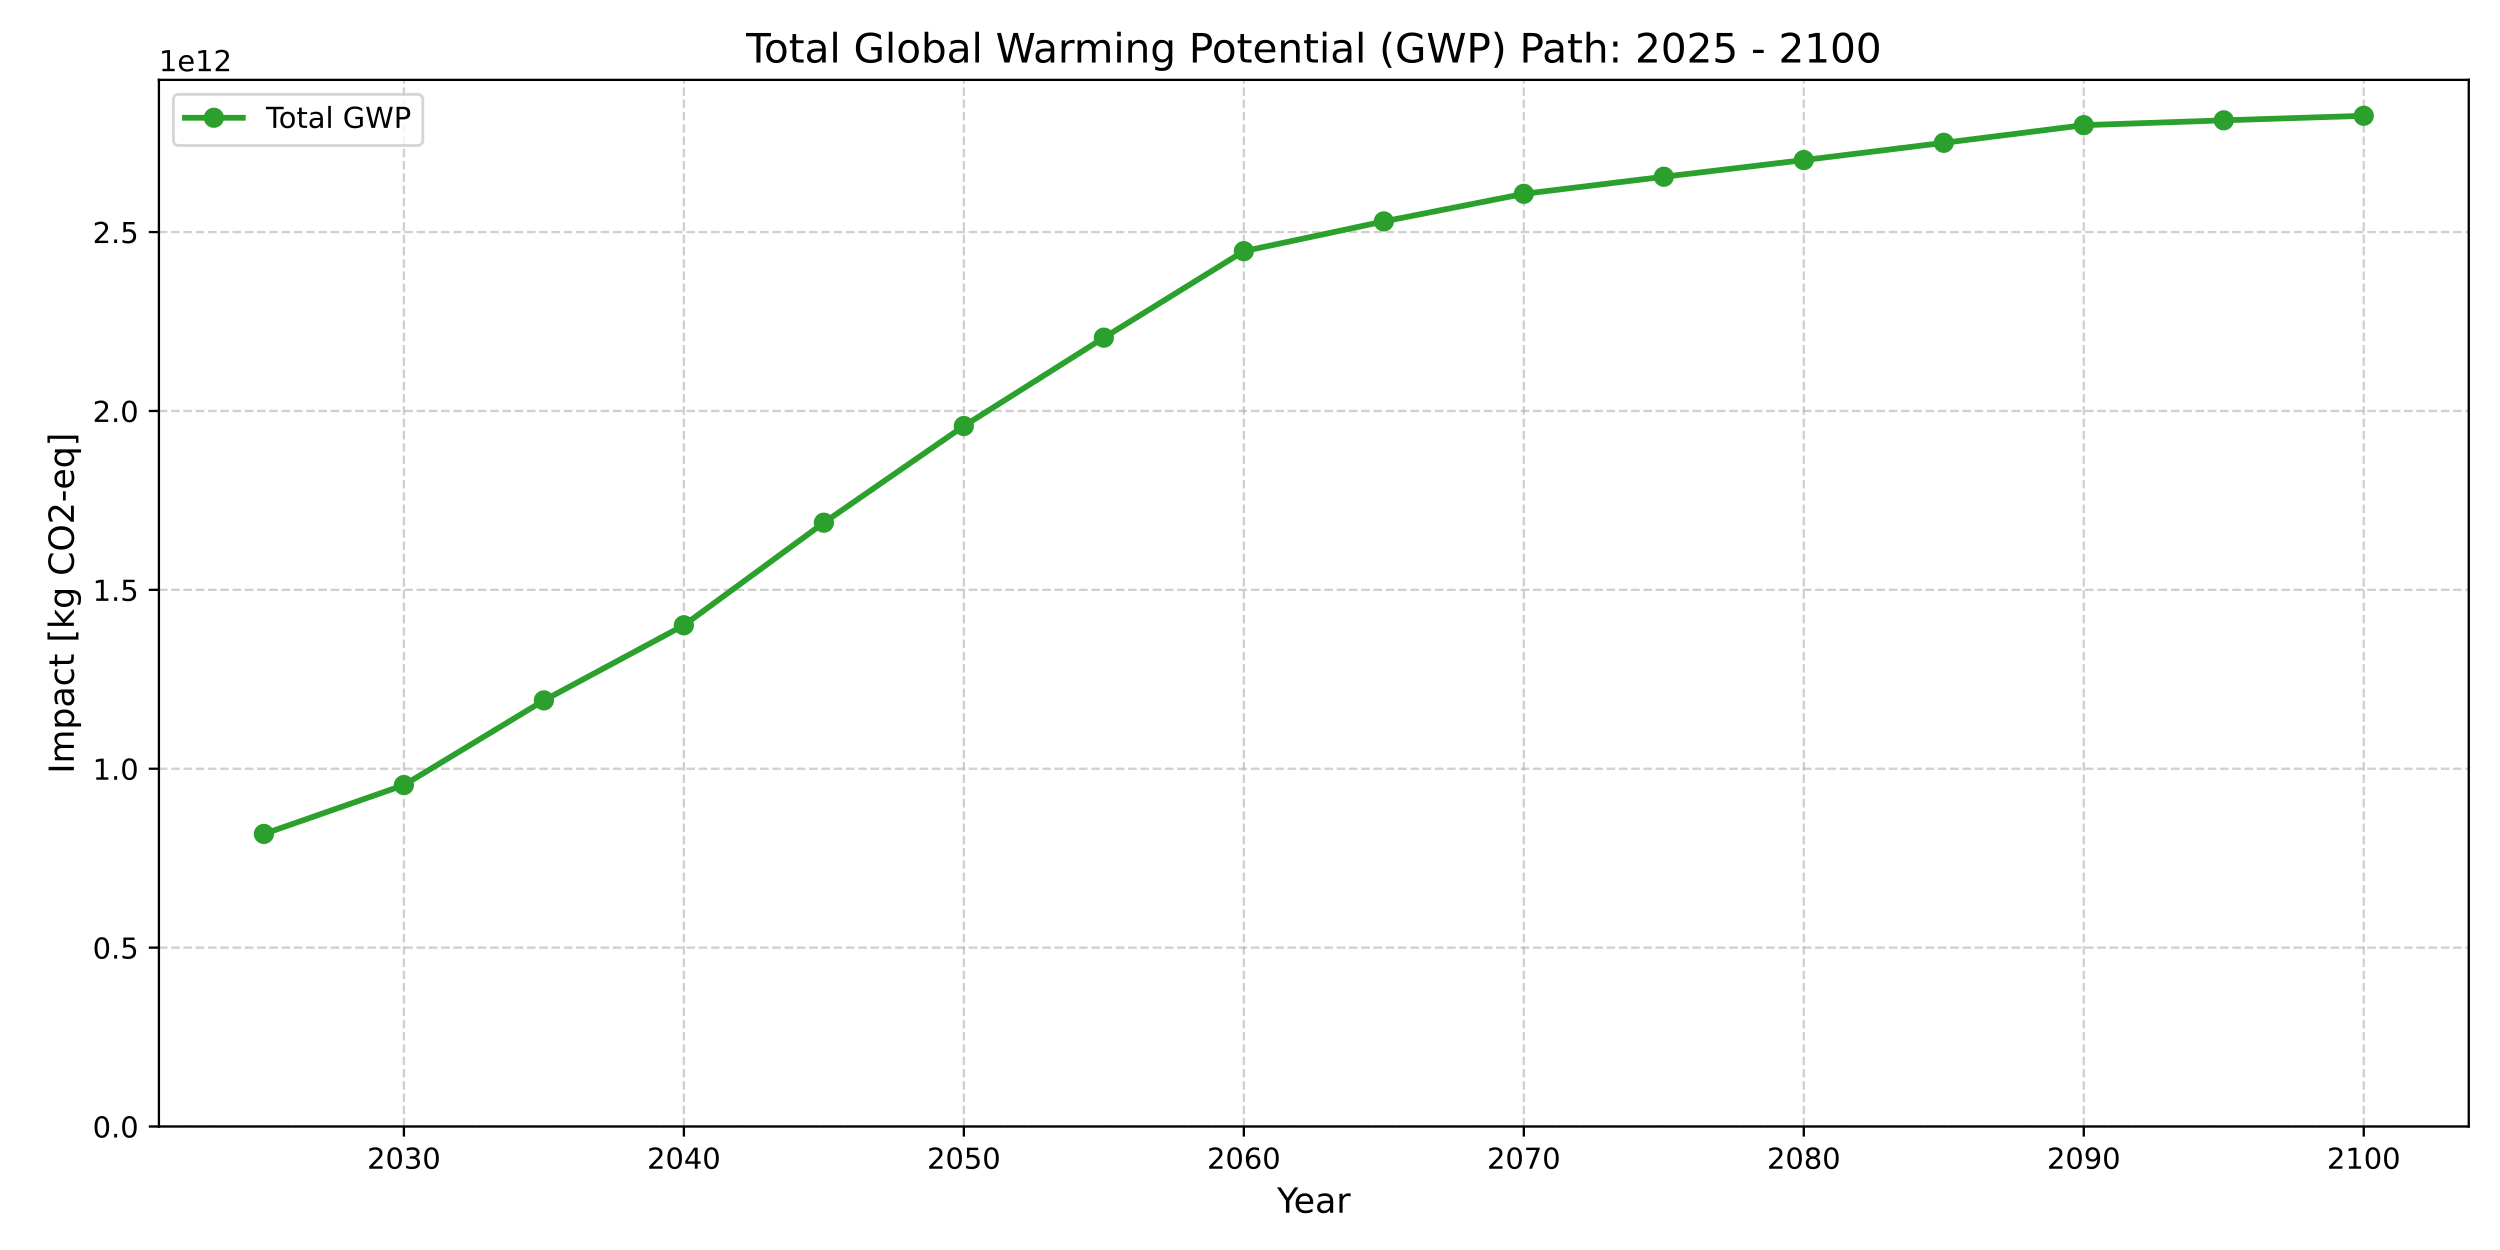
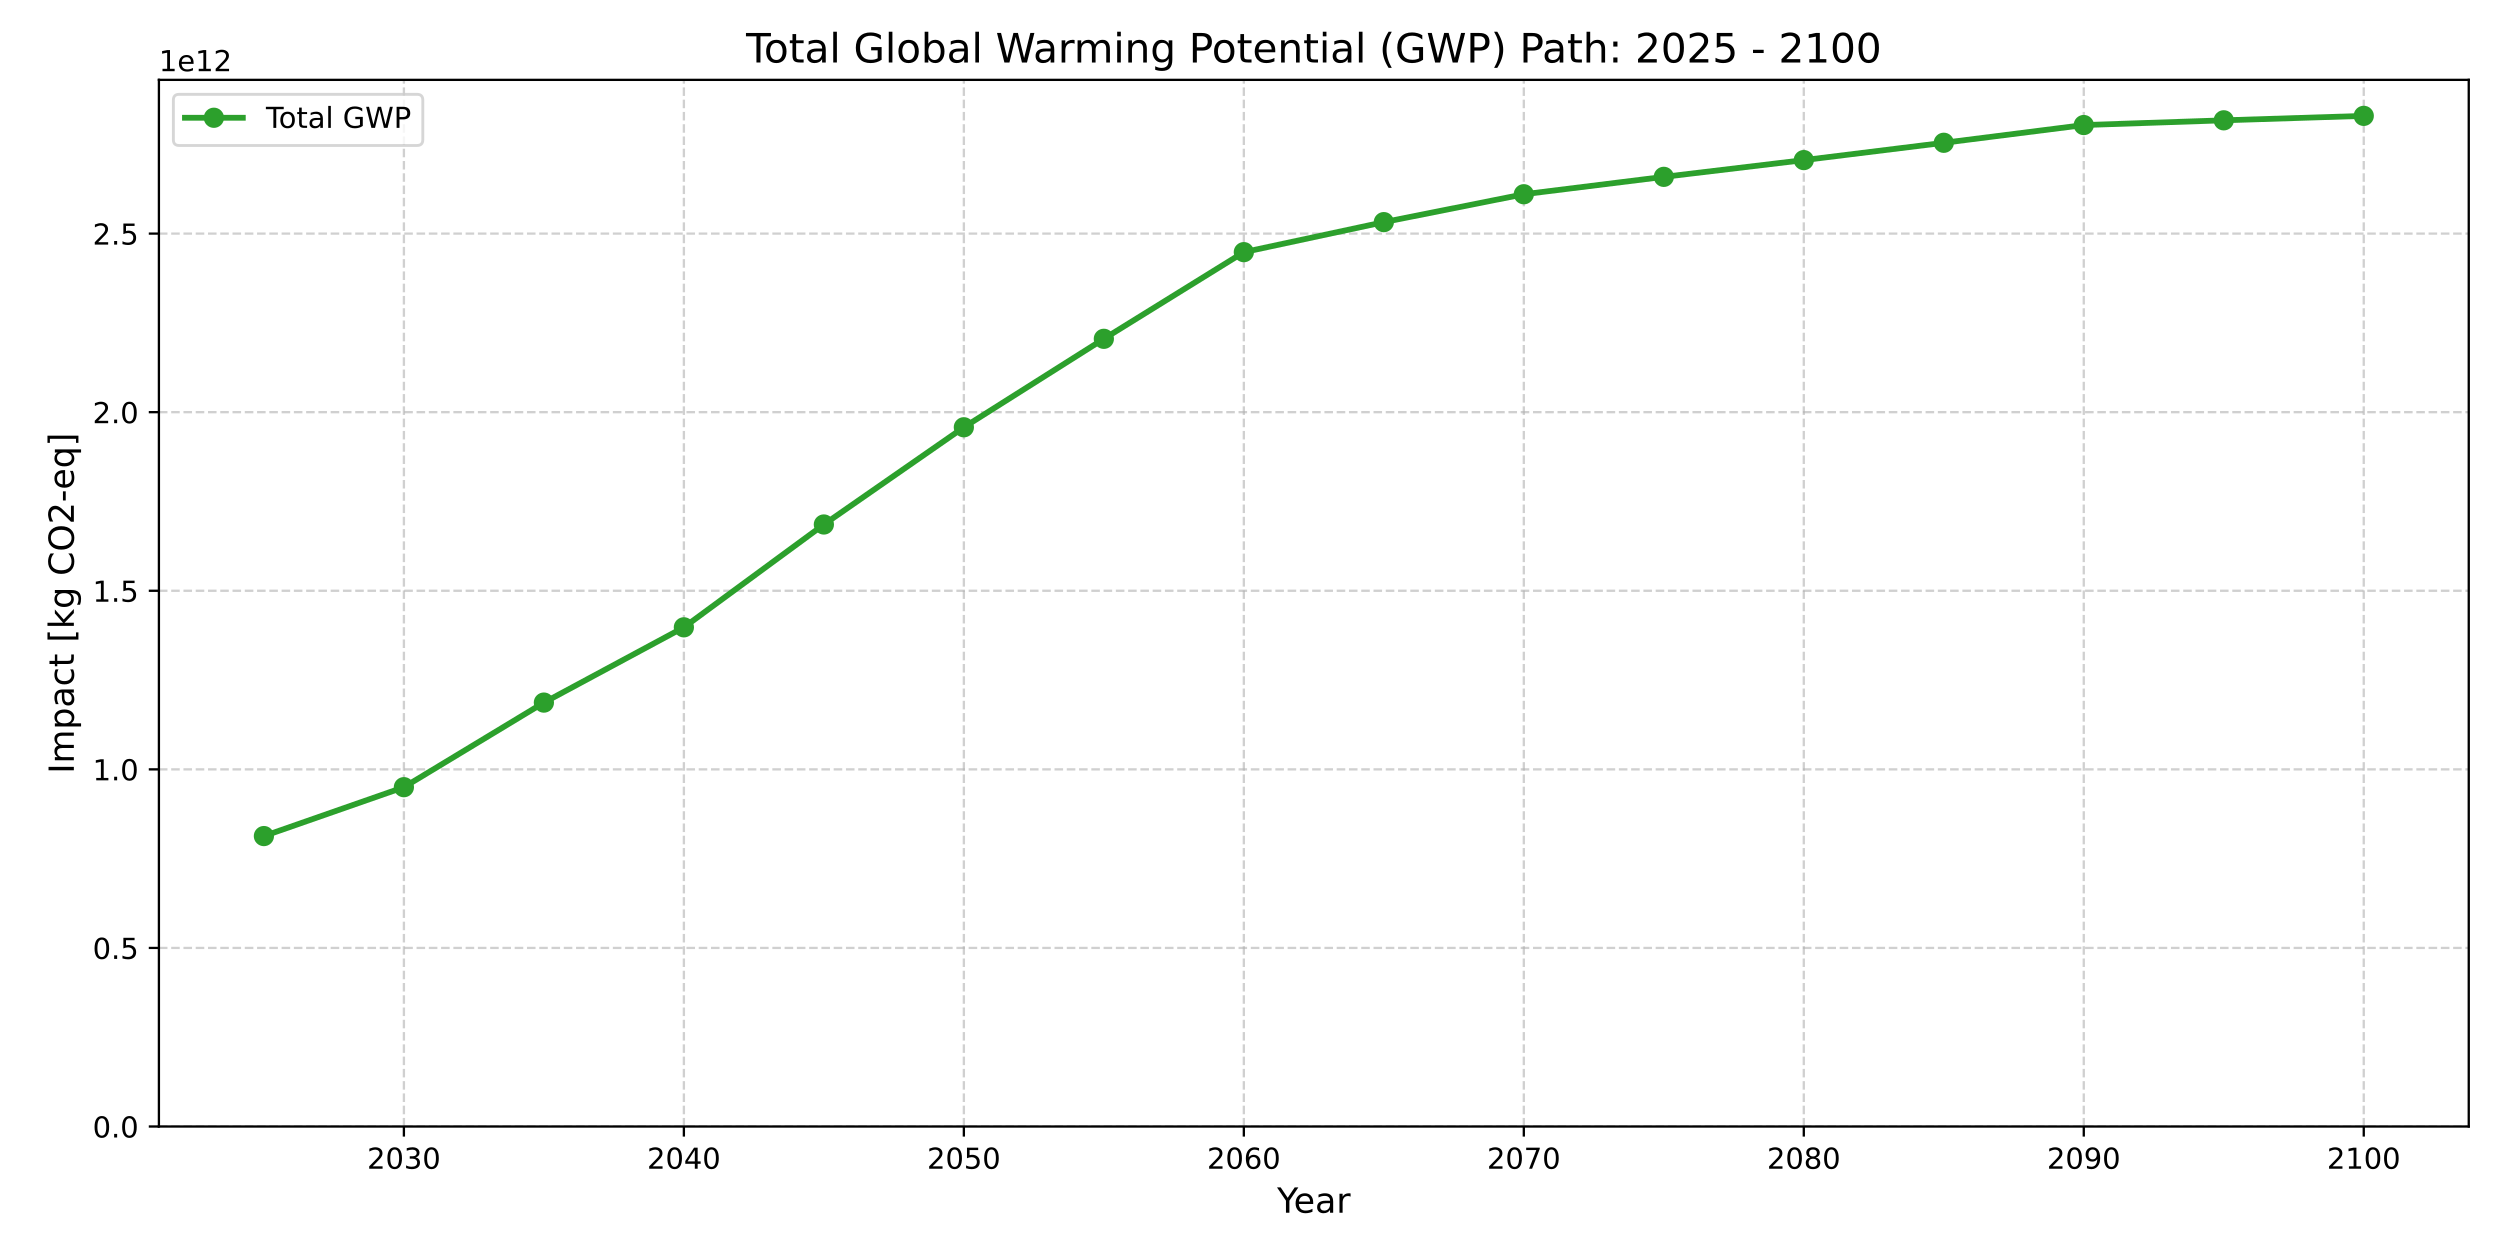
<svg xmlns="http://www.w3.org/2000/svg" xmlns:xlink="http://www.w3.org/1999/xlink" width="864pt" height="432pt" viewBox="0 0 864 432" version="1.1">
  <defs>
    <style type="text/css">*{stroke-linejoin: round; stroke-linecap: butt}</style>
  </defs>
  <g id="figure_1">
    <g id="patch_1">
      <path d="M 0 432  L 864 432  L 864 0  L 0 0  z " style="fill: #ffffff" />
    </g>
    <g id="axes_1">
      <g id="patch_2">
        <path d="M 54.92 389.32  L 853.2 389.32  L 853.2 27.6  L 54.92 27.6  z " style="fill: #ffffff" />
      </g>
      <g id="matplotlib.axis_1">
        <g id="xtick_1">
          <g id="line2d_1">
-             <path d="M 139.586 389.32  L 139.586 27.6  " clip-path="url(#p1d4b74cd48)" style="fill: none; stroke-dasharray: 2.96,1.28; stroke-dashoffset: 0; stroke: #b0b0b0; stroke-opacity: 0.6; stroke-width: 0.8" />
+             <path d="M 139.586 389.32  L 139.586 27.6  " clip-path="url(#p19e589d6d1)" style="fill: none; stroke-dasharray: 2.96,1.28; stroke-dashoffset: 0; stroke: #b0b0b0; stroke-opacity: 0.6; stroke-width: 0.8" />
          </g>
          <g id="line2d_2">
            <defs>
-               <path id="m41762195c0" d="M 0 0  L 0 3.5  " style="stroke: #000000; stroke-width: 0.8" />
+               <path id="m84e35442ad" d="M 0 0  L 0 3.5  " style="stroke: #000000; stroke-width: 0.8" />
            </defs>
            <g>
-               <use xlink:href="#m41762195c0" x="139.586" y="389.32" style="stroke: #000000; stroke-width: 0.8" />
+               <use xlink:href="#m84e35442ad" x="139.586" y="389.32" style="stroke: #000000; stroke-width: 0.8" />
            </g>
          </g>
          <g id="text_1">
            <g transform="translate(126.8611 403.9184)scale(0.1 -0.1)">
              <defs>
                <path id="DejaVuSans-32" d="M 1228 531  L 3431 531  L 3431 0  L 469 0  L 469 531  Q 828 903 1448 1529  Q 2069 2156 2228 2338  Q 2531 2678 2651 2914  Q 2772 3150 2772 3378  Q 2772 3750 2511 3984  Q 2250 4219 1831 4219  Q 1534 4219 1204 4116  Q 875 4013 500 3803  L 500 4441  Q 881 4594 1212 4672  Q 1544 4750 1819 4750  Q 2544 4750 2975 4387  Q 3406 4025 3406 3419  Q 3406 3131 3298 2873  Q 3191 2616 2906 2266  Q 2828 2175 2409 1742  Q 1991 1309 1228 531  z " transform="scale(0.015625)" />
                <path id="DejaVuSans-30" d="M 2034 4250  Q 1547 4250 1301 3770  Q 1056 3291 1056 2328  Q 1056 1369 1301 889  Q 1547 409 2034 409  Q 2525 409 2770 889  Q 3016 1369 3016 2328  Q 3016 3291 2770 3770  Q 2525 4250 2034 4250  z M 2034 4750  Q 2819 4750 3233 4129  Q 3647 3509 3647 2328  Q 3647 1150 3233 529  Q 2819 -91 2034 -91  Q 1250 -91 836 529  Q 422 1150 422 2328  Q 422 3509 836 4129  Q 1250 4750 2034 4750  z " transform="scale(0.015625)" />
                <path id="DejaVuSans-33" d="M 2597 2516  Q 3050 2419 3304 2112  Q 3559 1806 3559 1356  Q 3559 666 3084 287  Q 2609 -91 1734 -91  Q 1441 -91 1130 -33  Q 819 25 488 141  L 488 750  Q 750 597 1062 519  Q 1375 441 1716 441  Q 2309 441 2620 675  Q 2931 909 2931 1356  Q 2931 1769 2642 2001  Q 2353 2234 1838 2234  L 1294 2234  L 1294 2753  L 1863 2753  Q 2328 2753 2575 2939  Q 2822 3125 2822 3475  Q 2822 3834 2567 4026  Q 2313 4219 1838 4219  Q 1578 4219 1281 4162  Q 984 4106 628 3988  L 628 4550  Q 988 4650 1302 4700  Q 1616 4750 1894 4750  Q 2613 4750 3031 4423  Q 3450 4097 3450 3541  Q 3450 3153 3228 2886  Q 3006 2619 2597 2516  z " transform="scale(0.015625)" />
              </defs>
              <use xlink:href="#DejaVuSans-32" />
              <use xlink:href="#DejaVuSans-30" x="63.623" />
              <use xlink:href="#DejaVuSans-33" x="127.246" />
              <use xlink:href="#DejaVuSans-30" x="190.869" />
            </g>
          </g>
        </g>
        <g id="xtick_2">
          <g id="line2d_3">
-             <path d="M 236.347 389.32  L 236.347 27.6  " clip-path="url(#p1d4b74cd48)" style="fill: none; stroke-dasharray: 2.96,1.28; stroke-dashoffset: 0; stroke: #b0b0b0; stroke-opacity: 0.6; stroke-width: 0.8" />
+             <path d="M 236.347 389.32  L 236.347 27.6  " clip-path="url(#p19e589d6d1)" style="fill: none; stroke-dasharray: 2.96,1.28; stroke-dashoffset: 0; stroke: #b0b0b0; stroke-opacity: 0.6; stroke-width: 0.8" />
          </g>
          <g id="line2d_4">
            <g>
-               <use xlink:href="#m41762195c0" x="236.347" y="389.32" style="stroke: #000000; stroke-width: 0.8" />
+               <use xlink:href="#m84e35442ad" x="236.347" y="389.32" style="stroke: #000000; stroke-width: 0.8" />
            </g>
          </g>
          <g id="text_2">
            <g transform="translate(223.6223 403.9184)scale(0.1 -0.1)">
              <defs>
                <path id="DejaVuSans-34" d="M 2419 4116  L 825 1625  L 2419 1625  L 2419 4116  z M 2253 4666  L 3047 4666  L 3047 1625  L 3713 1625  L 3713 1100  L 3047 1100  L 3047 0  L 2419 0  L 2419 1100  L 313 1100  L 313 1709  L 2253 4666  z " transform="scale(0.015625)" />
              </defs>
              <use xlink:href="#DejaVuSans-32" />
              <use xlink:href="#DejaVuSans-30" x="63.623" />
              <use xlink:href="#DejaVuSans-34" x="127.246" />
              <use xlink:href="#DejaVuSans-30" x="190.869" />
            </g>
          </g>
        </g>
        <g id="xtick_3">
          <g id="line2d_5">
-             <path d="M 333.108 389.32  L 333.108 27.6  " clip-path="url(#p1d4b74cd48)" style="fill: none; stroke-dasharray: 2.96,1.28; stroke-dashoffset: 0; stroke: #b0b0b0; stroke-opacity: 0.6; stroke-width: 0.8" />
+             <path d="M 333.108 389.32  L 333.108 27.6  " clip-path="url(#p19e589d6d1)" style="fill: none; stroke-dasharray: 2.96,1.28; stroke-dashoffset: 0; stroke: #b0b0b0; stroke-opacity: 0.6; stroke-width: 0.8" />
          </g>
          <g id="line2d_6">
            <g>
-               <use xlink:href="#m41762195c0" x="333.108" y="389.32" style="stroke: #000000; stroke-width: 0.8" />
+               <use xlink:href="#m84e35442ad" x="333.108" y="389.32" style="stroke: #000000; stroke-width: 0.8" />
            </g>
          </g>
          <g id="text_3">
            <g transform="translate(320.3835 403.9184)scale(0.1 -0.1)">
              <defs>
                <path id="DejaVuSans-35" d="M 691 4666  L 3169 4666  L 3169 4134  L 1269 4134  L 1269 2991  Q 1406 3038 1543 3061  Q 1681 3084 1819 3084  Q 2600 3084 3056 2656  Q 3513 2228 3513 1497  Q 3513 744 3044 326  Q 2575 -91 1722 -91  Q 1428 -91 1123 -41  Q 819 9 494 109  L 494 744  Q 775 591 1075 516  Q 1375 441 1709 441  Q 2250 441 2565 725  Q 2881 1009 2881 1497  Q 2881 1984 2565 2268  Q 2250 2553 1709 2553  Q 1456 2553 1204 2497  Q 953 2441 691 2322  L 691 4666  z " transform="scale(0.015625)" />
              </defs>
              <use xlink:href="#DejaVuSans-32" />
              <use xlink:href="#DejaVuSans-30" x="63.623" />
              <use xlink:href="#DejaVuSans-35" x="127.246" />
              <use xlink:href="#DejaVuSans-30" x="190.869" />
            </g>
          </g>
        </g>
        <g id="xtick_4">
          <g id="line2d_7">
-             <path d="M 429.87 389.32  L 429.87 27.6  " clip-path="url(#p1d4b74cd48)" style="fill: none; stroke-dasharray: 2.96,1.28; stroke-dashoffset: 0; stroke: #b0b0b0; stroke-opacity: 0.6; stroke-width: 0.8" />
+             <path d="M 429.87 389.32  L 429.87 27.6  " clip-path="url(#p19e589d6d1)" style="fill: none; stroke-dasharray: 2.96,1.28; stroke-dashoffset: 0; stroke: #b0b0b0; stroke-opacity: 0.6; stroke-width: 0.8" />
          </g>
          <g id="line2d_8">
            <g>
-               <use xlink:href="#m41762195c0" x="429.87" y="389.32" style="stroke: #000000; stroke-width: 0.8" />
+               <use xlink:href="#m84e35442ad" x="429.87" y="389.32" style="stroke: #000000; stroke-width: 0.8" />
            </g>
          </g>
          <g id="text_4">
            <g transform="translate(417.1447 403.9184)scale(0.1 -0.1)">
              <defs>
                <path id="DejaVuSans-36" d="M 2113 2584  Q 1688 2584 1439 2293  Q 1191 2003 1191 1497  Q 1191 994 1439 701  Q 1688 409 2113 409  Q 2538 409 2786 701  Q 3034 994 3034 1497  Q 3034 2003 2786 2293  Q 2538 2584 2113 2584  z M 3366 4563  L 3366 3988  Q 3128 4100 2886 4159  Q 2644 4219 2406 4219  Q 1781 4219 1451 3797  Q 1122 3375 1075 2522  Q 1259 2794 1537 2939  Q 1816 3084 2150 3084  Q 2853 3084 3261 2657  Q 3669 2231 3669 1497  Q 3669 778 3244 343  Q 2819 -91 2113 -91  Q 1303 -91 875 529  Q 447 1150 447 2328  Q 447 3434 972 4092  Q 1497 4750 2381 4750  Q 2619 4750 2861 4703  Q 3103 4656 3366 4563  z " transform="scale(0.015625)" />
              </defs>
              <use xlink:href="#DejaVuSans-32" />
              <use xlink:href="#DejaVuSans-30" x="63.623" />
              <use xlink:href="#DejaVuSans-36" x="127.246" />
              <use xlink:href="#DejaVuSans-30" x="190.869" />
            </g>
          </g>
        </g>
        <g id="xtick_5">
          <g id="line2d_9">
-             <path d="M 526.631 389.32  L 526.631 27.6  " clip-path="url(#p1d4b74cd48)" style="fill: none; stroke-dasharray: 2.96,1.28; stroke-dashoffset: 0; stroke: #b0b0b0; stroke-opacity: 0.6; stroke-width: 0.8" />
+             <path d="M 526.631 389.32  L 526.631 27.6  " clip-path="url(#p19e589d6d1)" style="fill: none; stroke-dasharray: 2.96,1.28; stroke-dashoffset: 0; stroke: #b0b0b0; stroke-opacity: 0.6; stroke-width: 0.8" />
          </g>
          <g id="line2d_10">
            <g>
-               <use xlink:href="#m41762195c0" x="526.631" y="389.32" style="stroke: #000000; stroke-width: 0.8" />
+               <use xlink:href="#m84e35442ad" x="526.631" y="389.32" style="stroke: #000000; stroke-width: 0.8" />
            </g>
          </g>
          <g id="text_5">
            <g transform="translate(513.9059 403.9184)scale(0.1 -0.1)">
              <defs>
                <path id="DejaVuSans-37" d="M 525 4666  L 3525 4666  L 3525 4397  L 1831 0  L 1172 0  L 2766 4134  L 525 4134  L 525 4666  z " transform="scale(0.015625)" />
              </defs>
              <use xlink:href="#DejaVuSans-32" />
              <use xlink:href="#DejaVuSans-30" x="63.623" />
              <use xlink:href="#DejaVuSans-37" x="127.246" />
              <use xlink:href="#DejaVuSans-30" x="190.869" />
            </g>
          </g>
        </g>
        <g id="xtick_6">
          <g id="line2d_11">
-             <path d="M 623.392 389.32  L 623.392 27.6  " clip-path="url(#p1d4b74cd48)" style="fill: none; stroke-dasharray: 2.96,1.28; stroke-dashoffset: 0; stroke: #b0b0b0; stroke-opacity: 0.6; stroke-width: 0.8" />
+             <path d="M 623.392 389.32  L 623.392 27.6  " clip-path="url(#p19e589d6d1)" style="fill: none; stroke-dasharray: 2.96,1.28; stroke-dashoffset: 0; stroke: #b0b0b0; stroke-opacity: 0.6; stroke-width: 0.8" />
          </g>
          <g id="line2d_12">
            <g>
-               <use xlink:href="#m41762195c0" x="623.392" y="389.32" style="stroke: #000000; stroke-width: 0.8" />
+               <use xlink:href="#m84e35442ad" x="623.392" y="389.32" style="stroke: #000000; stroke-width: 0.8" />
            </g>
          </g>
          <g id="text_6">
            <g transform="translate(610.6671 403.9184)scale(0.1 -0.1)">
              <defs>
                <path id="DejaVuSans-38" d="M 2034 2216  Q 1584 2216 1326 1975  Q 1069 1734 1069 1313  Q 1069 891 1326 650  Q 1584 409 2034 409  Q 2484 409 2743 651  Q 3003 894 3003 1313  Q 3003 1734 2745 1975  Q 2488 2216 2034 2216  z M 1403 2484  Q 997 2584 770 2862  Q 544 3141 544 3541  Q 544 4100 942 4425  Q 1341 4750 2034 4750  Q 2731 4750 3128 4425  Q 3525 4100 3525 3541  Q 3525 3141 3298 2862  Q 3072 2584 2669 2484  Q 3125 2378 3379 2068  Q 3634 1759 3634 1313  Q 3634 634 3220 271  Q 2806 -91 2034 -91  Q 1263 -91 848 271  Q 434 634 434 1313  Q 434 1759 690 2068  Q 947 2378 1403 2484  z M 1172 3481  Q 1172 3119 1398 2916  Q 1625 2713 2034 2713  Q 2441 2713 2670 2916  Q 2900 3119 2900 3481  Q 2900 3844 2670 4047  Q 2441 4250 2034 4250  Q 1625 4250 1398 4047  Q 1172 3844 1172 3481  z " transform="scale(0.015625)" />
              </defs>
              <use xlink:href="#DejaVuSans-32" />
              <use xlink:href="#DejaVuSans-30" x="63.623" />
              <use xlink:href="#DejaVuSans-38" x="127.246" />
              <use xlink:href="#DejaVuSans-30" x="190.869" />
            </g>
          </g>
        </g>
        <g id="xtick_7">
          <g id="line2d_13">
-             <path d="M 720.153 389.32  L 720.153 27.6  " clip-path="url(#p1d4b74cd48)" style="fill: none; stroke-dasharray: 2.96,1.28; stroke-dashoffset: 0; stroke: #b0b0b0; stroke-opacity: 0.6; stroke-width: 0.8" />
+             <path d="M 720.153 389.32  L 720.153 27.6  " clip-path="url(#p19e589d6d1)" style="fill: none; stroke-dasharray: 2.96,1.28; stroke-dashoffset: 0; stroke: #b0b0b0; stroke-opacity: 0.6; stroke-width: 0.8" />
          </g>
          <g id="line2d_14">
            <g>
-               <use xlink:href="#m41762195c0" x="720.153" y="389.32" style="stroke: #000000; stroke-width: 0.8" />
+               <use xlink:href="#m84e35442ad" x="720.153" y="389.32" style="stroke: #000000; stroke-width: 0.8" />
            </g>
          </g>
          <g id="text_7">
            <g transform="translate(707.4283 403.9184)scale(0.1 -0.1)">
              <defs>
                <path id="DejaVuSans-39" d="M 703 97  L 703 672  Q 941 559 1184 500  Q 1428 441 1663 441  Q 2288 441 2617 861  Q 2947 1281 2994 2138  Q 2813 1869 2534 1725  Q 2256 1581 1919 1581  Q 1219 1581 811 2004  Q 403 2428 403 3163  Q 403 3881 828 4315  Q 1253 4750 1959 4750  Q 2769 4750 3195 4129  Q 3622 3509 3622 2328  Q 3622 1225 3098 567  Q 2575 -91 1691 -91  Q 1453 -91 1209 -44  Q 966 3 703 97  z M 1959 2075  Q 2384 2075 2632 2365  Q 2881 2656 2881 3163  Q 2881 3666 2632 3958  Q 2384 4250 1959 4250  Q 1534 4250 1286 3958  Q 1038 3666 1038 3163  Q 1038 2656 1286 2365  Q 1534 2075 1959 2075  z " transform="scale(0.015625)" />
              </defs>
              <use xlink:href="#DejaVuSans-32" />
              <use xlink:href="#DejaVuSans-30" x="63.623" />
              <use xlink:href="#DejaVuSans-39" x="127.246" />
              <use xlink:href="#DejaVuSans-30" x="190.869" />
            </g>
          </g>
        </g>
        <g id="xtick_8">
          <g id="line2d_15">
-             <path d="M 816.915 389.32  L 816.915 27.6  " clip-path="url(#p1d4b74cd48)" style="fill: none; stroke-dasharray: 2.96,1.28; stroke-dashoffset: 0; stroke: #b0b0b0; stroke-opacity: 0.6; stroke-width: 0.8" />
+             <path d="M 816.915 389.32  L 816.915 27.6  " clip-path="url(#p19e589d6d1)" style="fill: none; stroke-dasharray: 2.96,1.28; stroke-dashoffset: 0; stroke: #b0b0b0; stroke-opacity: 0.6; stroke-width: 0.8" />
          </g>
          <g id="line2d_16">
            <g>
-               <use xlink:href="#m41762195c0" x="816.915" y="389.32" style="stroke: #000000; stroke-width: 0.8" />
+               <use xlink:href="#m84e35442ad" x="816.915" y="389.32" style="stroke: #000000; stroke-width: 0.8" />
            </g>
          </g>
          <g id="text_8">
            <g transform="translate(804.1895 403.9184)scale(0.1 -0.1)">
              <defs>
                <path id="DejaVuSans-31" d="M 794 531  L 1825 531  L 1825 4091  L 703 3866  L 703 4441  L 1819 4666  L 2450 4666  L 2450 531  L 3481 531  L 3481 0  L 794 0  L 794 531  z " transform="scale(0.015625)" />
              </defs>
              <use xlink:href="#DejaVuSans-32" />
              <use xlink:href="#DejaVuSans-31" x="63.623" />
              <use xlink:href="#DejaVuSans-30" x="127.246" />
              <use xlink:href="#DejaVuSans-30" x="190.869" />
            </g>
          </g>
        </g>
        <g id="text_9">
          <g transform="translate(441.355 419.1162)scale(0.12 -0.12)">
            <defs>
              <path id="DejaVuSans-59" d="M -13 4666  L 666 4666  L 1959 2747  L 3244 4666  L 3922 4666  L 2272 2222  L 2272 0  L 1638 0  L 1638 2222  L -13 4666  z " transform="scale(0.015625)" />
              <path id="DejaVuSans-65" d="M 3597 1894  L 3597 1613  L 953 1613  Q 991 1019 1311 708  Q 1631 397 2203 397  Q 2534 397 2845 478  Q 3156 559 3463 722  L 3463 178  Q 3153 47 2828 -22  Q 2503 -91 2169 -91  Q 1331 -91 842 396  Q 353 884 353 1716  Q 353 2575 817 3079  Q 1281 3584 2069 3584  Q 2775 3584 3186 3129  Q 3597 2675 3597 1894  z M 3022 2063  Q 3016 2534 2758 2815  Q 2500 3097 2075 3097  Q 1594 3097 1305 2825  Q 1016 2553 972 2059  L 3022 2063  z " transform="scale(0.015625)" />
              <path id="DejaVuSans-61" d="M 2194 1759  Q 1497 1759 1228 1600  Q 959 1441 959 1056  Q 959 750 1161 570  Q 1363 391 1709 391  Q 2188 391 2477 730  Q 2766 1069 2766 1631  L 2766 1759  L 2194 1759  z M 3341 1997  L 3341 0  L 2766 0  L 2766 531  Q 2569 213 2275 61  Q 1981 -91 1556 -91  Q 1019 -91 701 211  Q 384 513 384 1019  Q 384 1609 779 1909  Q 1175 2209 1959 2209  L 2766 2209  L 2766 2266  Q 2766 2663 2505 2880  Q 2244 3097 1772 3097  Q 1472 3097 1187 3025  Q 903 2953 641 2809  L 641 3341  Q 956 3463 1253 3523  Q 1550 3584 1831 3584  Q 2591 3584 2966 3190  Q 3341 2797 3341 1997  z " transform="scale(0.015625)" />
              <path id="DejaVuSans-72" d="M 2631 2963  Q 2534 3019 2420 3045  Q 2306 3072 2169 3072  Q 1681 3072 1420 2755  Q 1159 2438 1159 1844  L 1159 0  L 581 0  L 581 3500  L 1159 3500  L 1159 2956  Q 1341 3275 1631 3429  Q 1922 3584 2338 3584  Q 2397 3584 2469 3576  Q 2541 3569 2628 3553  L 2631 2963  z " transform="scale(0.015625)" />
            </defs>
            <use xlink:href="#DejaVuSans-59" />
            <use xlink:href="#DejaVuSans-65" x="47.834" />
            <use xlink:href="#DejaVuSans-61" x="109.357" />
            <use xlink:href="#DejaVuSans-72" x="170.637" />
          </g>
        </g>
      </g>
      <g id="matplotlib.axis_2">
        <g id="ytick_1">
          <g id="line2d_17">
-             <path d="M 54.92 389.32  L 853.2 389.32  " clip-path="url(#p1d4b74cd48)" style="fill: none; stroke-dasharray: 2.96,1.28; stroke-dashoffset: 0; stroke: #b0b0b0; stroke-opacity: 0.6; stroke-width: 0.8" />
+             <path d="M 54.92 389.32  L 853.2 389.32  " clip-path="url(#p19e589d6d1)" style="fill: none; stroke-dasharray: 2.96,1.28; stroke-dashoffset: 0; stroke: #b0b0b0; stroke-opacity: 0.6; stroke-width: 0.8" />
          </g>
          <g id="line2d_18">
            <defs>
-               <path id="m262593f557" d="M 0 0  L -3.5 0  " style="stroke: #000000; stroke-width: 0.8" />
+               <path id="m6d2639145c" d="M 0 0  L -3.5 0  " style="stroke: #000000; stroke-width: 0.8" />
            </defs>
            <g>
-               <use xlink:href="#m262593f557" x="54.92" y="389.32" style="stroke: #000000; stroke-width: 0.8" />
+               <use xlink:href="#m6d2639145c" x="54.92" y="389.32" style="stroke: #000000; stroke-width: 0.8" />
            </g>
          </g>
          <g id="text_10">
            <g transform="translate(32.01687 393.1192)scale(0.1 -0.1)">
              <defs>
                <path id="DejaVuSans-2e" d="M 684 794  L 1344 794  L 1344 0  L 684 0  L 684 794  z " transform="scale(0.015625)" />
              </defs>
              <use xlink:href="#DejaVuSans-30" />
              <use xlink:href="#DejaVuSans-2e" x="63.623" />
              <use xlink:href="#DejaVuSans-30" x="95.41" />
            </g>
          </g>
        </g>
        <g id="ytick_2">
          <g id="line2d_19">
-             <path d="M 54.92 327.497  L 853.2 327.497  " clip-path="url(#p1d4b74cd48)" style="fill: none; stroke-dasharray: 2.96,1.28; stroke-dashoffset: 0; stroke: #b0b0b0; stroke-opacity: 0.6; stroke-width: 0.8" />
+             <path d="M 54.92 327.603  L 853.2 327.603  " clip-path="url(#p19e589d6d1)" style="fill: none; stroke-dasharray: 2.96,1.28; stroke-dashoffset: 0; stroke: #b0b0b0; stroke-opacity: 0.6; stroke-width: 0.8" />
          </g>
          <g id="line2d_20">
            <g>
-               <use xlink:href="#m262593f557" x="54.92" y="327.497" style="stroke: #000000; stroke-width: 0.8" />
+               <use xlink:href="#m6d2639145c" x="54.92" y="327.603" style="stroke: #000000; stroke-width: 0.8" />
            </g>
          </g>
          <g id="text_11">
-             <g transform="translate(32.01687 331.296)scale(0.1 -0.1)">
+             <g transform="translate(32.01687 331.4019)scale(0.1 -0.1)">
              <use xlink:href="#DejaVuSans-30" />
              <use xlink:href="#DejaVuSans-2e" x="63.623" />
              <use xlink:href="#DejaVuSans-35" x="95.41" />
            </g>
          </g>
        </g>
        <g id="ytick_3">
          <g id="line2d_21">
-             <path d="M 54.92 265.674  L 853.2 265.674  " clip-path="url(#p1d4b74cd48)" style="fill: none; stroke-dasharray: 2.96,1.28; stroke-dashoffset: 0; stroke: #b0b0b0; stroke-opacity: 0.6; stroke-width: 0.8" />
+             <path d="M 54.92 265.885  L 853.2 265.885  " clip-path="url(#p19e589d6d1)" style="fill: none; stroke-dasharray: 2.96,1.28; stroke-dashoffset: 0; stroke: #b0b0b0; stroke-opacity: 0.6; stroke-width: 0.8" />
          </g>
          <g id="line2d_22">
            <g>
-               <use xlink:href="#m262593f557" x="54.92" y="265.674" style="stroke: #000000; stroke-width: 0.8" />
+               <use xlink:href="#m6d2639145c" x="54.92" y="265.885" style="stroke: #000000; stroke-width: 0.8" />
            </g>
          </g>
          <g id="text_12">
-             <g transform="translate(32.01687 269.4728)scale(0.1 -0.1)">
+             <g transform="translate(32.01687 269.6845)scale(0.1 -0.1)">
              <use xlink:href="#DejaVuSans-31" />
              <use xlink:href="#DejaVuSans-2e" x="63.623" />
              <use xlink:href="#DejaVuSans-30" x="95.41" />
            </g>
          </g>
        </g>
        <g id="ytick_4">
          <g id="line2d_23">
-             <path d="M 54.92 203.85  L 853.2 203.85  " clip-path="url(#p1d4b74cd48)" style="fill: none; stroke-dasharray: 2.96,1.28; stroke-dashoffset: 0; stroke: #b0b0b0; stroke-opacity: 0.6; stroke-width: 0.8" />
+             <path d="M 54.92 204.168  L 853.2 204.168  " clip-path="url(#p19e589d6d1)" style="fill: none; stroke-dasharray: 2.96,1.28; stroke-dashoffset: 0; stroke: #b0b0b0; stroke-opacity: 0.6; stroke-width: 0.8" />
          </g>
          <g id="line2d_24">
            <g>
-               <use xlink:href="#m262593f557" x="54.92" y="203.85" style="stroke: #000000; stroke-width: 0.8" />
+               <use xlink:href="#m6d2639145c" x="54.92" y="204.168" style="stroke: #000000; stroke-width: 0.8" />
            </g>
          </g>
          <g id="text_13">
-             <g transform="translate(32.01687 207.6496)scale(0.1 -0.1)">
+             <g transform="translate(32.01687 207.9671)scale(0.1 -0.1)">
              <use xlink:href="#DejaVuSans-31" />
              <use xlink:href="#DejaVuSans-2e" x="63.623" />
              <use xlink:href="#DejaVuSans-35" x="95.41" />
            </g>
          </g>
        </g>
        <g id="ytick_5">
          <g id="line2d_25">
-             <path d="M 54.92 142.027  L 853.2 142.027  " clip-path="url(#p1d4b74cd48)" style="fill: none; stroke-dasharray: 2.96,1.28; stroke-dashoffset: 0; stroke: #b0b0b0; stroke-opacity: 0.6; stroke-width: 0.8" />
+             <path d="M 54.92 142.451  L 853.2 142.451  " clip-path="url(#p19e589d6d1)" style="fill: none; stroke-dasharray: 2.96,1.28; stroke-dashoffset: 0; stroke: #b0b0b0; stroke-opacity: 0.6; stroke-width: 0.8" />
          </g>
          <g id="line2d_26">
            <g>
-               <use xlink:href="#m262593f557" x="54.92" y="142.027" style="stroke: #000000; stroke-width: 0.8" />
+               <use xlink:href="#m6d2639145c" x="54.92" y="142.451" style="stroke: #000000; stroke-width: 0.8" />
            </g>
          </g>
          <g id="text_14">
-             <g transform="translate(32.01687 145.8264)scale(0.1 -0.1)">
+             <g transform="translate(32.01687 146.2498)scale(0.1 -0.1)">
              <use xlink:href="#DejaVuSans-32" />
              <use xlink:href="#DejaVuSans-2e" x="63.623" />
              <use xlink:href="#DejaVuSans-30" x="95.41" />
            </g>
          </g>
        </g>
        <g id="ytick_6">
          <g id="line2d_27">
-             <path d="M 54.92 80.204  L 853.2 80.204  " clip-path="url(#p1d4b74cd48)" style="fill: none; stroke-dasharray: 2.96,1.28; stroke-dashoffset: 0; stroke: #b0b0b0; stroke-opacity: 0.6; stroke-width: 0.8" />
+             <path d="M 54.92 80.733  L 853.2 80.733  " clip-path="url(#p19e589d6d1)" style="fill: none; stroke-dasharray: 2.96,1.28; stroke-dashoffset: 0; stroke: #b0b0b0; stroke-opacity: 0.6; stroke-width: 0.8" />
          </g>
          <g id="line2d_28">
            <g>
-               <use xlink:href="#m262593f557" x="54.92" y="80.204" style="stroke: #000000; stroke-width: 0.8" />
+               <use xlink:href="#m6d2639145c" x="54.92" y="80.733" style="stroke: #000000; stroke-width: 0.8" />
            </g>
          </g>
          <g id="text_15">
-             <g transform="translate(32.01687 84.00316)scale(0.1 -0.1)">
+             <g transform="translate(32.01687 84.53239)scale(0.1 -0.1)">
              <use xlink:href="#DejaVuSans-32" />
              <use xlink:href="#DejaVuSans-2e" x="63.623" />
              <use xlink:href="#DejaVuSans-35" x="95.41" />
            </g>
          </g>
        </g>
        <g id="text_16">
          <g transform="translate(25.52125 267.3866)rotate(-90)scale(0.12 -0.12)">
            <defs>
              <path id="DejaVuSans-49" d="M 628 4666  L 1259 4666  L 1259 0  L 628 0  L 628 4666  z " transform="scale(0.015625)" />
              <path id="DejaVuSans-6d" d="M 3328 2828  Q 3544 3216 3844 3400  Q 4144 3584 4550 3584  Q 5097 3584 5394 3201  Q 5691 2819 5691 2113  L 5691 0  L 5113 0  L 5113 2094  Q 5113 2597 4934 2840  Q 4756 3084 4391 3084  Q 3944 3084 3684 2787  Q 3425 2491 3425 1978  L 3425 0  L 2847 0  L 2847 2094  Q 2847 2600 2669 2842  Q 2491 3084 2119 3084  Q 1678 3084 1418 2786  Q 1159 2488 1159 1978  L 1159 0  L 581 0  L 581 3500  L 1159 3500  L 1159 2956  Q 1356 3278 1631 3431  Q 1906 3584 2284 3584  Q 2666 3584 2933 3390  Q 3200 3197 3328 2828  z " transform="scale(0.015625)" />
              <path id="DejaVuSans-70" d="M 1159 525  L 1159 -1331  L 581 -1331  L 581 3500  L 1159 3500  L 1159 2969  Q 1341 3281 1617 3432  Q 1894 3584 2278 3584  Q 2916 3584 3314 3078  Q 3713 2572 3713 1747  Q 3713 922 3314 415  Q 2916 -91 2278 -91  Q 1894 -91 1617 61  Q 1341 213 1159 525  z M 3116 1747  Q 3116 2381 2855 2742  Q 2594 3103 2138 3103  Q 1681 3103 1420 2742  Q 1159 2381 1159 1747  Q 1159 1113 1420 752  Q 1681 391 2138 391  Q 2594 391 2855 752  Q 3116 1113 3116 1747  z " transform="scale(0.015625)" />
              <path id="DejaVuSans-63" d="M 3122 3366  L 3122 2828  Q 2878 2963 2633 3030  Q 2388 3097 2138 3097  Q 1578 3097 1268 2742  Q 959 2388 959 1747  Q 959 1106 1268 751  Q 1578 397 2138 397  Q 2388 397 2633 464  Q 2878 531 3122 666  L 3122 134  Q 2881 22 2623 -34  Q 2366 -91 2075 -91  Q 1284 -91 818 406  Q 353 903 353 1747  Q 353 2603 823 3093  Q 1294 3584 2113 3584  Q 2378 3584 2631 3529  Q 2884 3475 3122 3366  z " transform="scale(0.015625)" />
              <path id="DejaVuSans-74" d="M 1172 4494  L 1172 3500  L 2356 3500  L 2356 3053  L 1172 3053  L 1172 1153  Q 1172 725 1289 603  Q 1406 481 1766 481  L 2356 481  L 2356 0  L 1766 0  Q 1100 0 847 248  Q 594 497 594 1153  L 594 3053  L 172 3053  L 172 3500  L 594 3500  L 594 4494  L 1172 4494  z " transform="scale(0.015625)" />
              <path id="DejaVuSans-20" transform="scale(0.015625)" />
              <path id="DejaVuSans-5b" d="M 550 4863  L 1875 4863  L 1875 4416  L 1125 4416  L 1125 -397  L 1875 -397  L 1875 -844  L 550 -844  L 550 4863  z " transform="scale(0.015625)" />
              <path id="DejaVuSans-6b" d="M 581 4863  L 1159 4863  L 1159 1991  L 2875 3500  L 3609 3500  L 1753 1863  L 3688 0  L 2938 0  L 1159 1709  L 1159 0  L 581 0  L 581 4863  z " transform="scale(0.015625)" />
              <path id="DejaVuSans-67" d="M 2906 1791  Q 2906 2416 2648 2759  Q 2391 3103 1925 3103  Q 1463 3103 1205 2759  Q 947 2416 947 1791  Q 947 1169 1205 825  Q 1463 481 1925 481  Q 2391 481 2648 825  Q 2906 1169 2906 1791  z M 3481 434  Q 3481 -459 3084 -895  Q 2688 -1331 1869 -1331  Q 1566 -1331 1297 -1286  Q 1028 -1241 775 -1147  L 775 -588  Q 1028 -725 1275 -790  Q 1522 -856 1778 -856  Q 2344 -856 2625 -561  Q 2906 -266 2906 331  L 2906 616  Q 2728 306 2450 153  Q 2172 0 1784 0  Q 1141 0 747 490  Q 353 981 353 1791  Q 353 2603 747 3093  Q 1141 3584 1784 3584  Q 2172 3584 2450 3431  Q 2728 3278 2906 2969  L 2906 3500  L 3481 3500  L 3481 434  z " transform="scale(0.015625)" />
              <path id="DejaVuSans-43" d="M 4122 4306  L 4122 3641  Q 3803 3938 3442 4084  Q 3081 4231 2675 4231  Q 1875 4231 1450 3742  Q 1025 3253 1025 2328  Q 1025 1406 1450 917  Q 1875 428 2675 428  Q 3081 428 3442 575  Q 3803 722 4122 1019  L 4122 359  Q 3791 134 3420 21  Q 3050 -91 2638 -91  Q 1578 -91 968 557  Q 359 1206 359 2328  Q 359 3453 968 4101  Q 1578 4750 2638 4750  Q 3056 4750 3426 4639  Q 3797 4528 4122 4306  z " transform="scale(0.015625)" />
              <path id="DejaVuSans-4f" d="M 2522 4238  Q 1834 4238 1429 3725  Q 1025 3213 1025 2328  Q 1025 1447 1429 934  Q 1834 422 2522 422  Q 3209 422 3611 934  Q 4013 1447 4013 2328  Q 4013 3213 3611 3725  Q 3209 4238 2522 4238  z M 2522 4750  Q 3503 4750 4090 4092  Q 4678 3434 4678 2328  Q 4678 1225 4090 567  Q 3503 -91 2522 -91  Q 1538 -91 948 565  Q 359 1222 359 2328  Q 359 3434 948 4092  Q 1538 4750 2522 4750  z " transform="scale(0.015625)" />
              <path id="DejaVuSans-2d" d="M 313 2009  L 1997 2009  L 1997 1497  L 313 1497  L 313 2009  z " transform="scale(0.015625)" />
              <path id="DejaVuSans-71" d="M 947 1747  Q 947 1113 1208 752  Q 1469 391 1925 391  Q 2381 391 2643 752  Q 2906 1113 2906 1747  Q 2906 2381 2643 2742  Q 2381 3103 1925 3103  Q 1469 3103 1208 2742  Q 947 2381 947 1747  z M 2906 525  Q 2725 213 2448 61  Q 2172 -91 1784 -91  Q 1150 -91 751 415  Q 353 922 353 1747  Q 353 2572 751 3078  Q 1150 3584 1784 3584  Q 2172 3584 2448 3432  Q 2725 3281 2906 2969  L 2906 3500  L 3481 3500  L 3481 -1331  L 2906 -1331  L 2906 525  z " transform="scale(0.015625)" />
              <path id="DejaVuSans-5d" d="M 1947 4863  L 1947 -844  L 622 -844  L 622 -397  L 1369 -397  L 1369 4416  L 622 4416  L 622 4863  L 1947 4863  z " transform="scale(0.015625)" />
            </defs>
            <use xlink:href="#DejaVuSans-49" />
            <use xlink:href="#DejaVuSans-6d" x="29.492" />
            <use xlink:href="#DejaVuSans-70" x="126.904" />
            <use xlink:href="#DejaVuSans-61" x="190.381" />
            <use xlink:href="#DejaVuSans-63" x="251.66" />
            <use xlink:href="#DejaVuSans-74" x="306.641" />
            <use xlink:href="#DejaVuSans-20" x="345.85" />
            <use xlink:href="#DejaVuSans-5b" x="377.637" />
            <use xlink:href="#DejaVuSans-6b" x="416.65" />
            <use xlink:href="#DejaVuSans-67" x="474.561" />
            <use xlink:href="#DejaVuSans-20" x="538.037" />
            <use xlink:href="#DejaVuSans-43" x="569.824" />
            <use xlink:href="#DejaVuSans-4f" x="639.648" />
            <use xlink:href="#DejaVuSans-32" x="718.359" />
            <use xlink:href="#DejaVuSans-2d" x="781.982" />
            <use xlink:href="#DejaVuSans-65" x="818.066" />
            <use xlink:href="#DejaVuSans-71" x="879.59" />
            <use xlink:href="#DejaVuSans-5d" x="943.066" />
          </g>
        </g>
        <g id="text_17">
          <g transform="translate(54.92 24.6)scale(0.1 -0.1)">
            <use xlink:href="#DejaVuSans-31" />
            <use xlink:href="#DejaVuSans-65" x="63.623" />
            <use xlink:href="#DejaVuSans-31" x="125.146" />
            <use xlink:href="#DejaVuSans-32" x="188.77" />
          </g>
        </g>
      </g>
      <g id="line2d_29">
-         <path d="M 91.205 288.205  L 139.586 271.32  L 187.967 242.058  L 236.347 216.089  L 284.728 180.641  L 333.108 147.226  L 381.489 116.696  L 429.87 86.801  L 478.25 76.518  L 526.631 66.98  L 575.012 61.078  L 623.392 55.318  L 671.773 49.356  L 720.153 43.253  L 768.534 41.587  L 816.915 40.01  " clip-path="url(#p1d4b74cd48)" style="fill: none; stroke: #2ca02c; stroke-width: 2; stroke-linecap: square" />
+         <path d="M 91.205 288.945  L 139.586 272.05  L 187.967 242.816  L 236.347 216.804  L 284.728 181.263  L 333.108 147.665  L 381.489 117.097  L 429.87 87.142  L 478.25 76.768  L 526.631 67.13  L 575.012 61.121  L 623.392 55.33  L 671.773 49.347  L 720.153 43.217  L 768.534 41.583  L 816.915 40.045  " clip-path="url(#p19e589d6d1)" style="fill: none; stroke: #2ca02c; stroke-width: 2; stroke-linecap: square" />
        <defs>
-           <path id="m3a779f5890" d="M 0 3  C 0.796 3 1.559 2.684 2.121 2.121  C 2.684 1.559 3 0.796 3 0  C 3 -0.796 2.684 -1.559 2.121 -2.121  C 1.559 -2.684 0.796 -3 0 -3  C -0.796 -3 -1.559 -2.684 -2.121 -2.121  C -2.684 -1.559 -3 -0.796 -3 0  C -3 0.796 -2.684 1.559 -2.121 2.121  C -1.559 2.684 -0.796 3 0 3  z " style="stroke: #2ca02c" />
+           <path id="md99ebd27eb" d="M 0 3  C 0.796 3 1.559 2.684 2.121 2.121  C 2.684 1.559 3 0.796 3 0  C 3 -0.796 2.684 -1.559 2.121 -2.121  C 1.559 -2.684 0.796 -3 0 -3  C -0.796 -3 -1.559 -2.684 -2.121 -2.121  C -2.684 -1.559 -3 -0.796 -3 0  C -3 0.796 -2.684 1.559 -2.121 2.121  C -1.559 2.684 -0.796 3 0 3  z " style="stroke: #2ca02c" />
        </defs>
-         <g clip-path="url(#p1d4b74cd48)">
-           <use xlink:href="#m3a779f5890" x="91.205" y="288.205" style="fill: #2ca02c; stroke: #2ca02c" />
-           <use xlink:href="#m3a779f5890" x="139.586" y="271.32" style="fill: #2ca02c; stroke: #2ca02c" />
-           <use xlink:href="#m3a779f5890" x="187.967" y="242.058" style="fill: #2ca02c; stroke: #2ca02c" />
-           <use xlink:href="#m3a779f5890" x="236.347" y="216.089" style="fill: #2ca02c; stroke: #2ca02c" />
-           <use xlink:href="#m3a779f5890" x="284.728" y="180.641" style="fill: #2ca02c; stroke: #2ca02c" />
-           <use xlink:href="#m3a779f5890" x="333.108" y="147.226" style="fill: #2ca02c; stroke: #2ca02c" />
-           <use xlink:href="#m3a779f5890" x="381.489" y="116.696" style="fill: #2ca02c; stroke: #2ca02c" />
-           <use xlink:href="#m3a779f5890" x="429.87" y="86.801" style="fill: #2ca02c; stroke: #2ca02c" />
-           <use xlink:href="#m3a779f5890" x="478.25" y="76.518" style="fill: #2ca02c; stroke: #2ca02c" />
-           <use xlink:href="#m3a779f5890" x="526.631" y="66.98" style="fill: #2ca02c; stroke: #2ca02c" />
-           <use xlink:href="#m3a779f5890" x="575.012" y="61.078" style="fill: #2ca02c; stroke: #2ca02c" />
-           <use xlink:href="#m3a779f5890" x="623.392" y="55.318" style="fill: #2ca02c; stroke: #2ca02c" />
-           <use xlink:href="#m3a779f5890" x="671.773" y="49.356" style="fill: #2ca02c; stroke: #2ca02c" />
-           <use xlink:href="#m3a779f5890" x="720.153" y="43.253" style="fill: #2ca02c; stroke: #2ca02c" />
-           <use xlink:href="#m3a779f5890" x="768.534" y="41.587" style="fill: #2ca02c; stroke: #2ca02c" />
-           <use xlink:href="#m3a779f5890" x="816.915" y="40.01" style="fill: #2ca02c; stroke: #2ca02c" />
+         <g clip-path="url(#p19e589d6d1)">
+           <use xlink:href="#md99ebd27eb" x="91.205" y="288.945" style="fill: #2ca02c; stroke: #2ca02c" />
+           <use xlink:href="#md99ebd27eb" x="139.586" y="272.05" style="fill: #2ca02c; stroke: #2ca02c" />
+           <use xlink:href="#md99ebd27eb" x="187.967" y="242.816" style="fill: #2ca02c; stroke: #2ca02c" />
+           <use xlink:href="#md99ebd27eb" x="236.347" y="216.804" style="fill: #2ca02c; stroke: #2ca02c" />
+           <use xlink:href="#md99ebd27eb" x="284.728" y="181.263" style="fill: #2ca02c; stroke: #2ca02c" />
+           <use xlink:href="#md99ebd27eb" x="333.108" y="147.665" style="fill: #2ca02c; stroke: #2ca02c" />
+           <use xlink:href="#md99ebd27eb" x="381.489" y="117.097" style="fill: #2ca02c; stroke: #2ca02c" />
+           <use xlink:href="#md99ebd27eb" x="429.87" y="87.142" style="fill: #2ca02c; stroke: #2ca02c" />
+           <use xlink:href="#md99ebd27eb" x="478.25" y="76.768" style="fill: #2ca02c; stroke: #2ca02c" />
+           <use xlink:href="#md99ebd27eb" x="526.631" y="67.13" style="fill: #2ca02c; stroke: #2ca02c" />
+           <use xlink:href="#md99ebd27eb" x="575.012" y="61.121" style="fill: #2ca02c; stroke: #2ca02c" />
+           <use xlink:href="#md99ebd27eb" x="623.392" y="55.33" style="fill: #2ca02c; stroke: #2ca02c" />
+           <use xlink:href="#md99ebd27eb" x="671.773" y="49.347" style="fill: #2ca02c; stroke: #2ca02c" />
+           <use xlink:href="#md99ebd27eb" x="720.153" y="43.217" style="fill: #2ca02c; stroke: #2ca02c" />
+           <use xlink:href="#md99ebd27eb" x="768.534" y="41.583" style="fill: #2ca02c; stroke: #2ca02c" />
+           <use xlink:href="#md99ebd27eb" x="816.915" y="40.045" style="fill: #2ca02c; stroke: #2ca02c" />
        </g>
      </g>
      <g id="patch_3">
        <path d="M 54.92 389.32  L 54.92 27.6  " style="fill: none; stroke: #000000; stroke-width: 0.8; stroke-linejoin: miter; stroke-linecap: square" />
      </g>
      <g id="patch_4">
        <path d="M 853.2 389.32  L 853.2 27.6  " style="fill: none; stroke: #000000; stroke-width: 0.8; stroke-linejoin: miter; stroke-linecap: square" />
      </g>
      <g id="patch_5">
        <path d="M 54.92 389.32  L 853.2 389.32  " style="fill: none; stroke: #000000; stroke-width: 0.8; stroke-linejoin: miter; stroke-linecap: square" />
      </g>
      <g id="patch_6">
        <path d="M 54.92 27.6  L 853.2 27.6  " style="fill: none; stroke: #000000; stroke-width: 0.8; stroke-linejoin: miter; stroke-linecap: square" />
      </g>
      <g id="text_18">
        <g transform="translate(257.8434 21.6)scale(0.14 -0.14)">
          <defs>
            <path id="DejaVuSans-54" d="M -19 4666  L 3928 4666  L 3928 4134  L 2272 4134  L 2272 0  L 1638 0  L 1638 4134  L -19 4134  L -19 4666  z " transform="scale(0.015625)" />
            <path id="DejaVuSans-6f" d="M 1959 3097  Q 1497 3097 1228 2736  Q 959 2375 959 1747  Q 959 1119 1226 758  Q 1494 397 1959 397  Q 2419 397 2687 759  Q 2956 1122 2956 1747  Q 2956 2369 2687 2733  Q 2419 3097 1959 3097  z M 1959 3584  Q 2709 3584 3137 3096  Q 3566 2609 3566 1747  Q 3566 888 3137 398  Q 2709 -91 1959 -91  Q 1206 -91 779 398  Q 353 888 353 1747  Q 353 2609 779 3096  Q 1206 3584 1959 3584  z " transform="scale(0.015625)" />
            <path id="DejaVuSans-6c" d="M 603 4863  L 1178 4863  L 1178 0  L 603 0  L 603 4863  z " transform="scale(0.015625)" />
            <path id="DejaVuSans-47" d="M 3809 666  L 3809 1919  L 2778 1919  L 2778 2438  L 4434 2438  L 4434 434  Q 4069 175 3628 42  Q 3188 -91 2688 -91  Q 1594 -91 976 548  Q 359 1188 359 2328  Q 359 3472 976 4111  Q 1594 4750 2688 4750  Q 3144 4750 3555 4637  Q 3966 4525 4313 4306  L 4313 3634  Q 3963 3931 3569 4081  Q 3175 4231 2741 4231  Q 1884 4231 1454 3753  Q 1025 3275 1025 2328  Q 1025 1384 1454 906  Q 1884 428 2741 428  Q 3075 428 3337 486  Q 3600 544 3809 666  z " transform="scale(0.015625)" />
            <path id="DejaVuSans-62" d="M 3116 1747  Q 3116 2381 2855 2742  Q 2594 3103 2138 3103  Q 1681 3103 1420 2742  Q 1159 2381 1159 1747  Q 1159 1113 1420 752  Q 1681 391 2138 391  Q 2594 391 2855 752  Q 3116 1113 3116 1747  z M 1159 2969  Q 1341 3281 1617 3432  Q 1894 3584 2278 3584  Q 2916 3584 3314 3078  Q 3713 2572 3713 1747  Q 3713 922 3314 415  Q 2916 -91 2278 -91  Q 1894 -91 1617 61  Q 1341 213 1159 525  L 1159 0  L 581 0  L 581 4863  L 1159 4863  L 1159 2969  z " transform="scale(0.015625)" />
            <path id="DejaVuSans-57" d="M 213 4666  L 850 4666  L 1831 722  L 2809 4666  L 3519 4666  L 4500 722  L 5478 4666  L 6119 4666  L 4947 0  L 4153 0  L 3169 4050  L 2175 0  L 1381 0  L 213 4666  z " transform="scale(0.015625)" />
            <path id="DejaVuSans-69" d="M 603 3500  L 1178 3500  L 1178 0  L 603 0  L 603 3500  z M 603 4863  L 1178 4863  L 1178 4134  L 603 4134  L 603 4863  z " transform="scale(0.015625)" />
            <path id="DejaVuSans-6e" d="M 3513 2113  L 3513 0  L 2938 0  L 2938 2094  Q 2938 2591 2744 2837  Q 2550 3084 2163 3084  Q 1697 3084 1428 2787  Q 1159 2491 1159 1978  L 1159 0  L 581 0  L 581 3500  L 1159 3500  L 1159 2956  Q 1366 3272 1645 3428  Q 1925 3584 2291 3584  Q 2894 3584 3203 3211  Q 3513 2838 3513 2113  z " transform="scale(0.015625)" />
            <path id="DejaVuSans-50" d="M 1259 4147  L 1259 2394  L 2053 2394  Q 2494 2394 2734 2622  Q 2975 2850 2975 3272  Q 2975 3691 2734 3919  Q 2494 4147 2053 4147  L 1259 4147  z M 628 4666  L 2053 4666  Q 2838 4666 3239 4311  Q 3641 3956 3641 3272  Q 3641 2581 3239 2228  Q 2838 1875 2053 1875  L 1259 1875  L 1259 0  L 628 0  L 628 4666  z " transform="scale(0.015625)" />
            <path id="DejaVuSans-28" d="M 1984 4856  Q 1566 4138 1362 3434  Q 1159 2731 1159 2009  Q 1159 1288 1364 580  Q 1569 -128 1984 -844  L 1484 -844  Q 1016 -109 783 600  Q 550 1309 550 2009  Q 550 2706 781 3412  Q 1013 4119 1484 4856  L 1984 4856  z " transform="scale(0.015625)" />
            <path id="DejaVuSans-29" d="M 513 4856  L 1013 4856  Q 1481 4119 1714 3412  Q 1947 2706 1947 2009  Q 1947 1309 1714 600  Q 1481 -109 1013 -844  L 513 -844  Q 928 -128 1133 580  Q 1338 1288 1338 2009  Q 1338 2731 1133 3434  Q 928 4138 513 4856  z " transform="scale(0.015625)" />
            <path id="DejaVuSans-68" d="M 3513 2113  L 3513 0  L 2938 0  L 2938 2094  Q 2938 2591 2744 2837  Q 2550 3084 2163 3084  Q 1697 3084 1428 2787  Q 1159 2491 1159 1978  L 1159 0  L 581 0  L 581 4863  L 1159 4863  L 1159 2956  Q 1366 3272 1645 3428  Q 1925 3584 2291 3584  Q 2894 3584 3203 3211  Q 3513 2838 3513 2113  z " transform="scale(0.015625)" />
            <path id="DejaVuSans-3a" d="M 750 794  L 1409 794  L 1409 0  L 750 0  L 750 794  z M 750 3309  L 1409 3309  L 1409 2516  L 750 2516  L 750 3309  z " transform="scale(0.015625)" />
          </defs>
          <use xlink:href="#DejaVuSans-54" />
          <use xlink:href="#DejaVuSans-6f" x="44.084" />
          <use xlink:href="#DejaVuSans-74" x="105.266" />
          <use xlink:href="#DejaVuSans-61" x="144.475" />
          <use xlink:href="#DejaVuSans-6c" x="205.754" />
          <use xlink:href="#DejaVuSans-20" x="233.537" />
          <use xlink:href="#DejaVuSans-47" x="265.324" />
          <use xlink:href="#DejaVuSans-6c" x="342.814" />
          <use xlink:href="#DejaVuSans-6f" x="370.598" />
          <use xlink:href="#DejaVuSans-62" x="431.779" />
          <use xlink:href="#DejaVuSans-61" x="495.256" />
          <use xlink:href="#DejaVuSans-6c" x="556.535" />
          <use xlink:href="#DejaVuSans-20" x="584.318" />
          <use xlink:href="#DejaVuSans-57" x="616.105" />
          <use xlink:href="#DejaVuSans-61" x="708.607" />
          <use xlink:href="#DejaVuSans-72" x="769.887" />
          <use xlink:href="#DejaVuSans-6d" x="809.25" />
          <use xlink:href="#DejaVuSans-69" x="906.662" />
          <use xlink:href="#DejaVuSans-6e" x="934.445" />
          <use xlink:href="#DejaVuSans-67" x="997.824" />
          <use xlink:href="#DejaVuSans-20" x="1061.301" />
          <use xlink:href="#DejaVuSans-50" x="1093.088" />
          <use xlink:href="#DejaVuSans-6f" x="1149.766" />
          <use xlink:href="#DejaVuSans-74" x="1210.947" />
          <use xlink:href="#DejaVuSans-65" x="1250.156" />
          <use xlink:href="#DejaVuSans-6e" x="1311.68" />
          <use xlink:href="#DejaVuSans-74" x="1375.059" />
          <use xlink:href="#DejaVuSans-69" x="1414.268" />
          <use xlink:href="#DejaVuSans-61" x="1442.051" />
          <use xlink:href="#DejaVuSans-6c" x="1503.33" />
          <use xlink:href="#DejaVuSans-20" x="1531.113" />
          <use xlink:href="#DejaVuSans-28" x="1562.9" />
          <use xlink:href="#DejaVuSans-47" x="1601.914" />
          <use xlink:href="#DejaVuSans-57" x="1679.404" />
          <use xlink:href="#DejaVuSans-50" x="1778.281" />
          <use xlink:href="#DejaVuSans-29" x="1838.584" />
          <use xlink:href="#DejaVuSans-20" x="1877.598" />
          <use xlink:href="#DejaVuSans-50" x="1909.385" />
          <use xlink:href="#DejaVuSans-61" x="1965.188" />
          <use xlink:href="#DejaVuSans-74" x="2026.467" />
          <use xlink:href="#DejaVuSans-68" x="2065.676" />
          <use xlink:href="#DejaVuSans-3a" x="2129.055" />
          <use xlink:href="#DejaVuSans-20" x="2162.746" />
          <use xlink:href="#DejaVuSans-32" x="2194.533" />
          <use xlink:href="#DejaVuSans-30" x="2258.156" />
          <use xlink:href="#DejaVuSans-32" x="2321.779" />
          <use xlink:href="#DejaVuSans-35" x="2385.402" />
          <use xlink:href="#DejaVuSans-20" x="2449.025" />
          <use xlink:href="#DejaVuSans-2d" x="2480.812" />
          <use xlink:href="#DejaVuSans-20" x="2516.896" />
          <use xlink:href="#DejaVuSans-32" x="2548.684" />
          <use xlink:href="#DejaVuSans-31" x="2612.307" />
          <use xlink:href="#DejaVuSans-30" x="2675.93" />
          <use xlink:href="#DejaVuSans-30" x="2739.553" />
        </g>
      </g>
      <g id="legend_1">
        <g id="patch_7">
          <path d="M 61.92 50.278  L 144.117 50.278  Q 146.117 50.278 146.117 48.278  L 146.117 34.6  Q 146.117 32.6 144.117 32.6  L 61.92 32.6  Q 59.92 32.6 59.92 34.6  L 59.92 48.278  Q 59.92 50.278 61.92 50.278  z " style="fill: #ffffff; opacity: 0.8; stroke: #cccccc; stroke-linejoin: miter" />
        </g>
        <g id="line2d_30">
          <path d="M 63.92 40.698  L 73.92 40.698  L 83.92 40.698  " style="fill: none; stroke: #2ca02c; stroke-width: 2; stroke-linecap: square" />
          <g>
-             <use xlink:href="#m3a779f5890" x="73.92" y="40.698" style="fill: #2ca02c; stroke: #2ca02c" />
+             <use xlink:href="#md99ebd27eb" x="73.92" y="40.698" style="fill: #2ca02c; stroke: #2ca02c" />
          </g>
        </g>
        <g id="text_19">
          <g transform="translate(91.92 44.19844)scale(0.1 -0.1)">
            <use xlink:href="#DejaVuSans-54" />
            <use xlink:href="#DejaVuSans-6f" x="44.084" />
            <use xlink:href="#DejaVuSans-74" x="105.266" />
            <use xlink:href="#DejaVuSans-61" x="144.475" />
            <use xlink:href="#DejaVuSans-6c" x="205.754" />
            <use xlink:href="#DejaVuSans-20" x="233.537" />
            <use xlink:href="#DejaVuSans-47" x="265.324" />
            <use xlink:href="#DejaVuSans-57" x="342.814" />
            <use xlink:href="#DejaVuSans-50" x="441.691" />
          </g>
        </g>
      </g>
    </g>
  </g>
  <defs>
-     <clipPath id="p1d4b74cd48">
+     <clipPath id="p19e589d6d1">
      <rect x="54.92" y="27.6" width="798.28" height="361.72" />
    </clipPath>
  </defs>
</svg>
